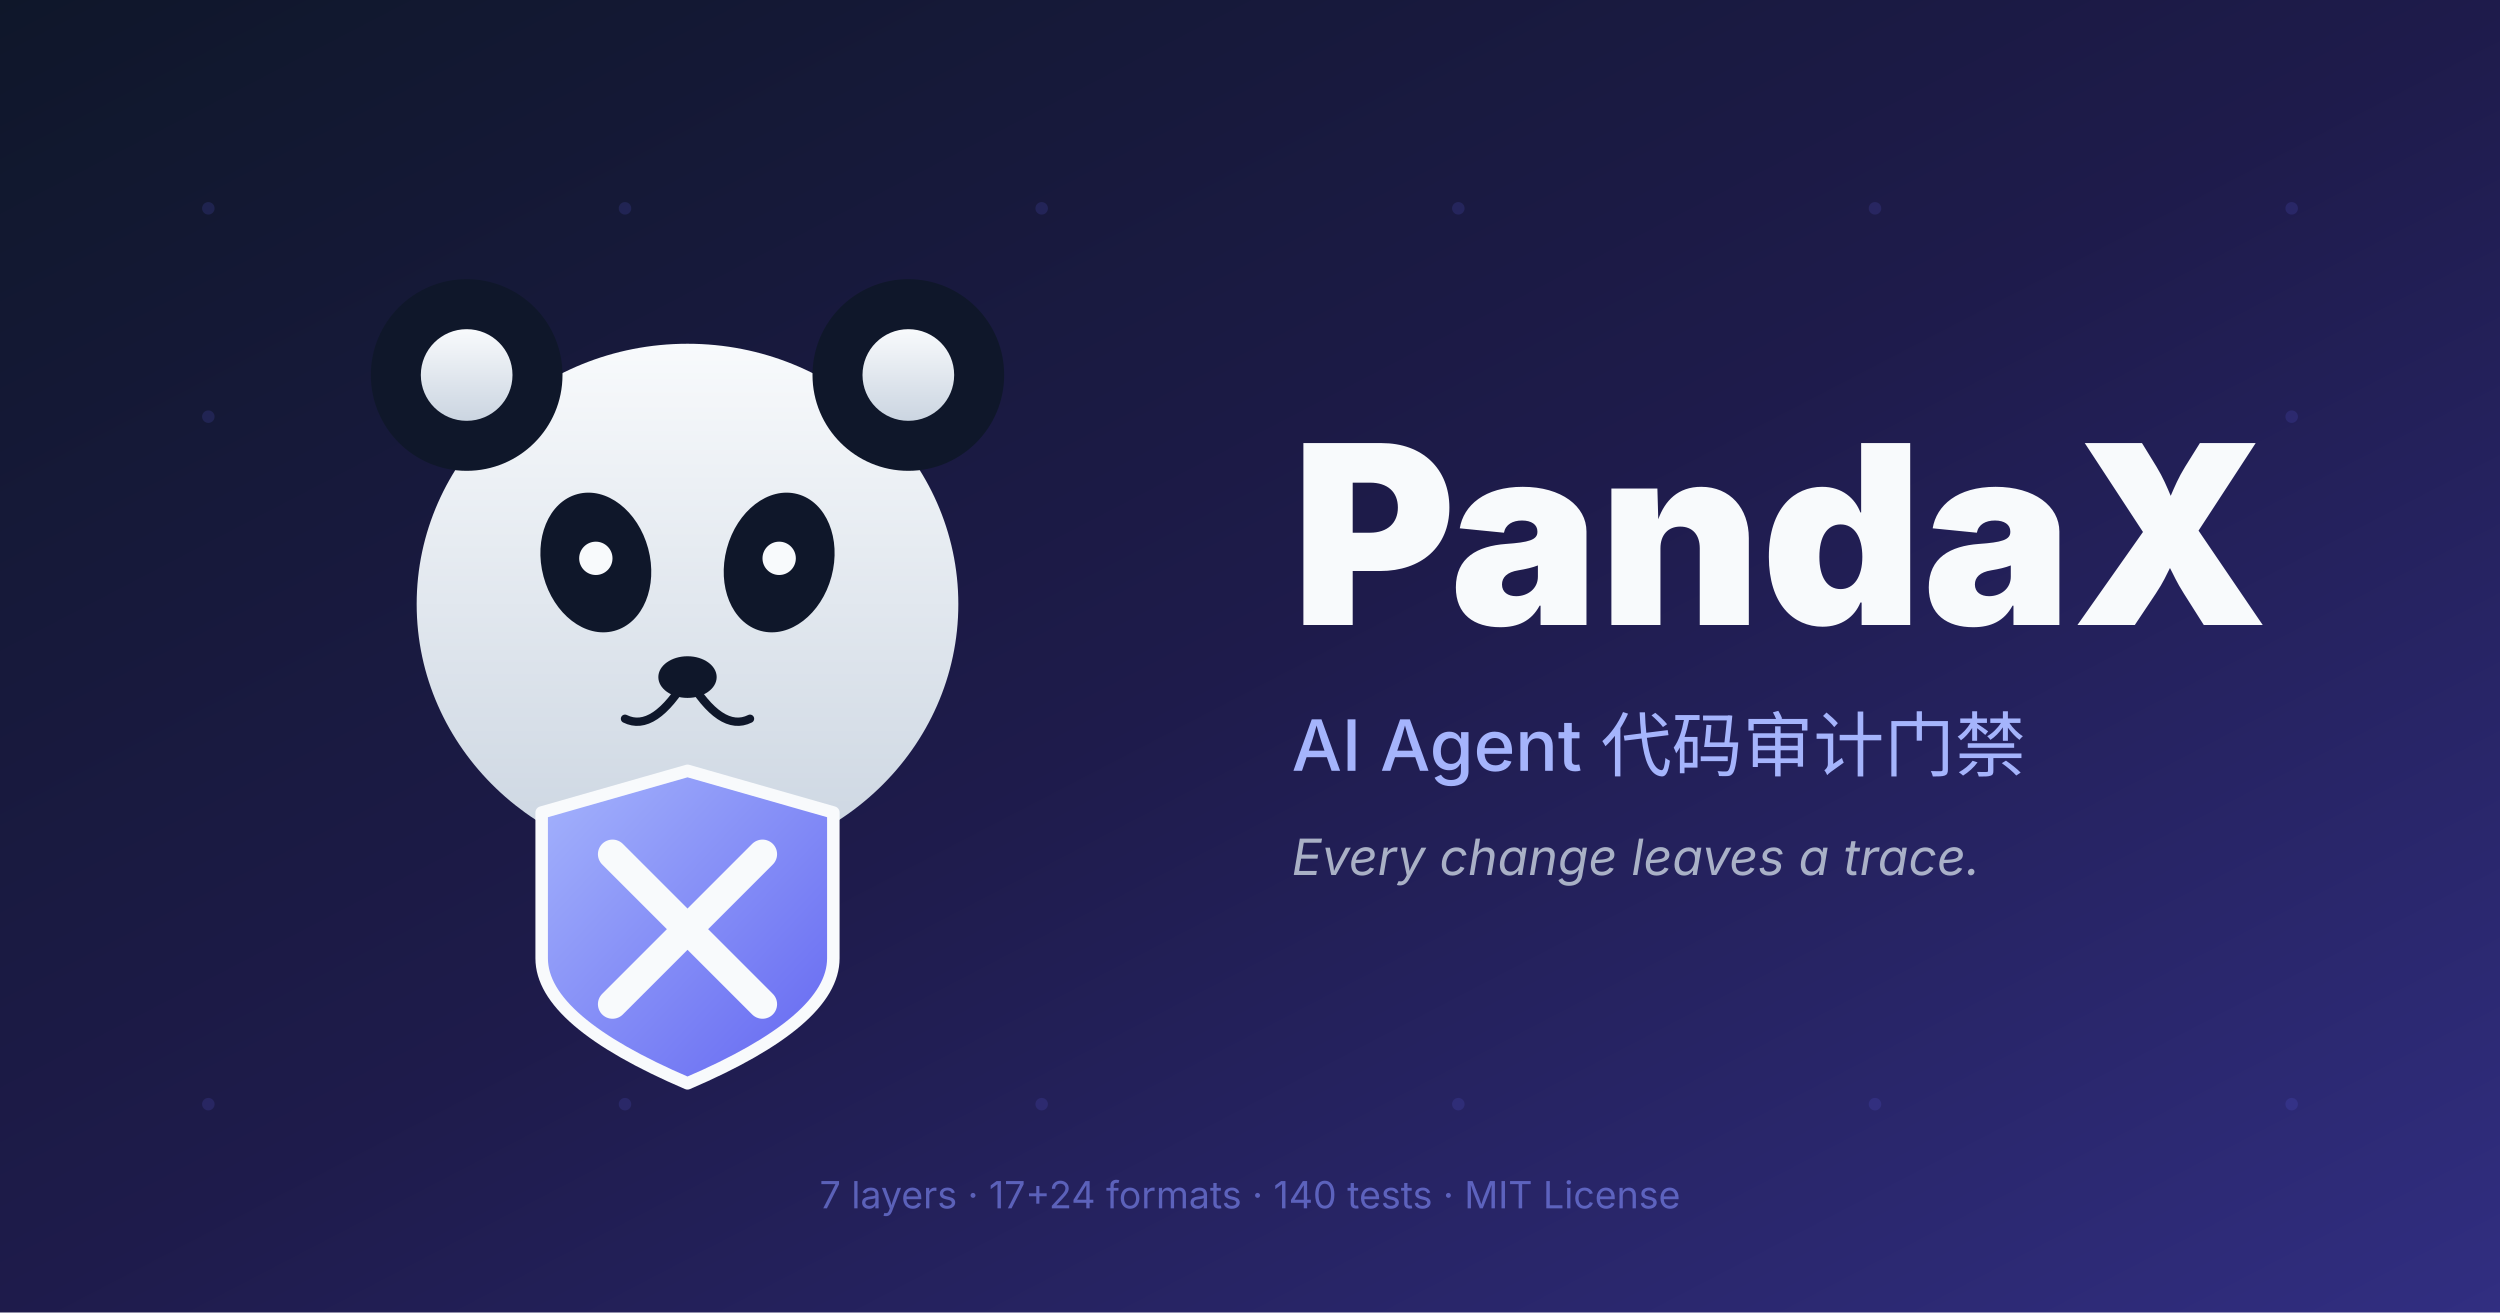
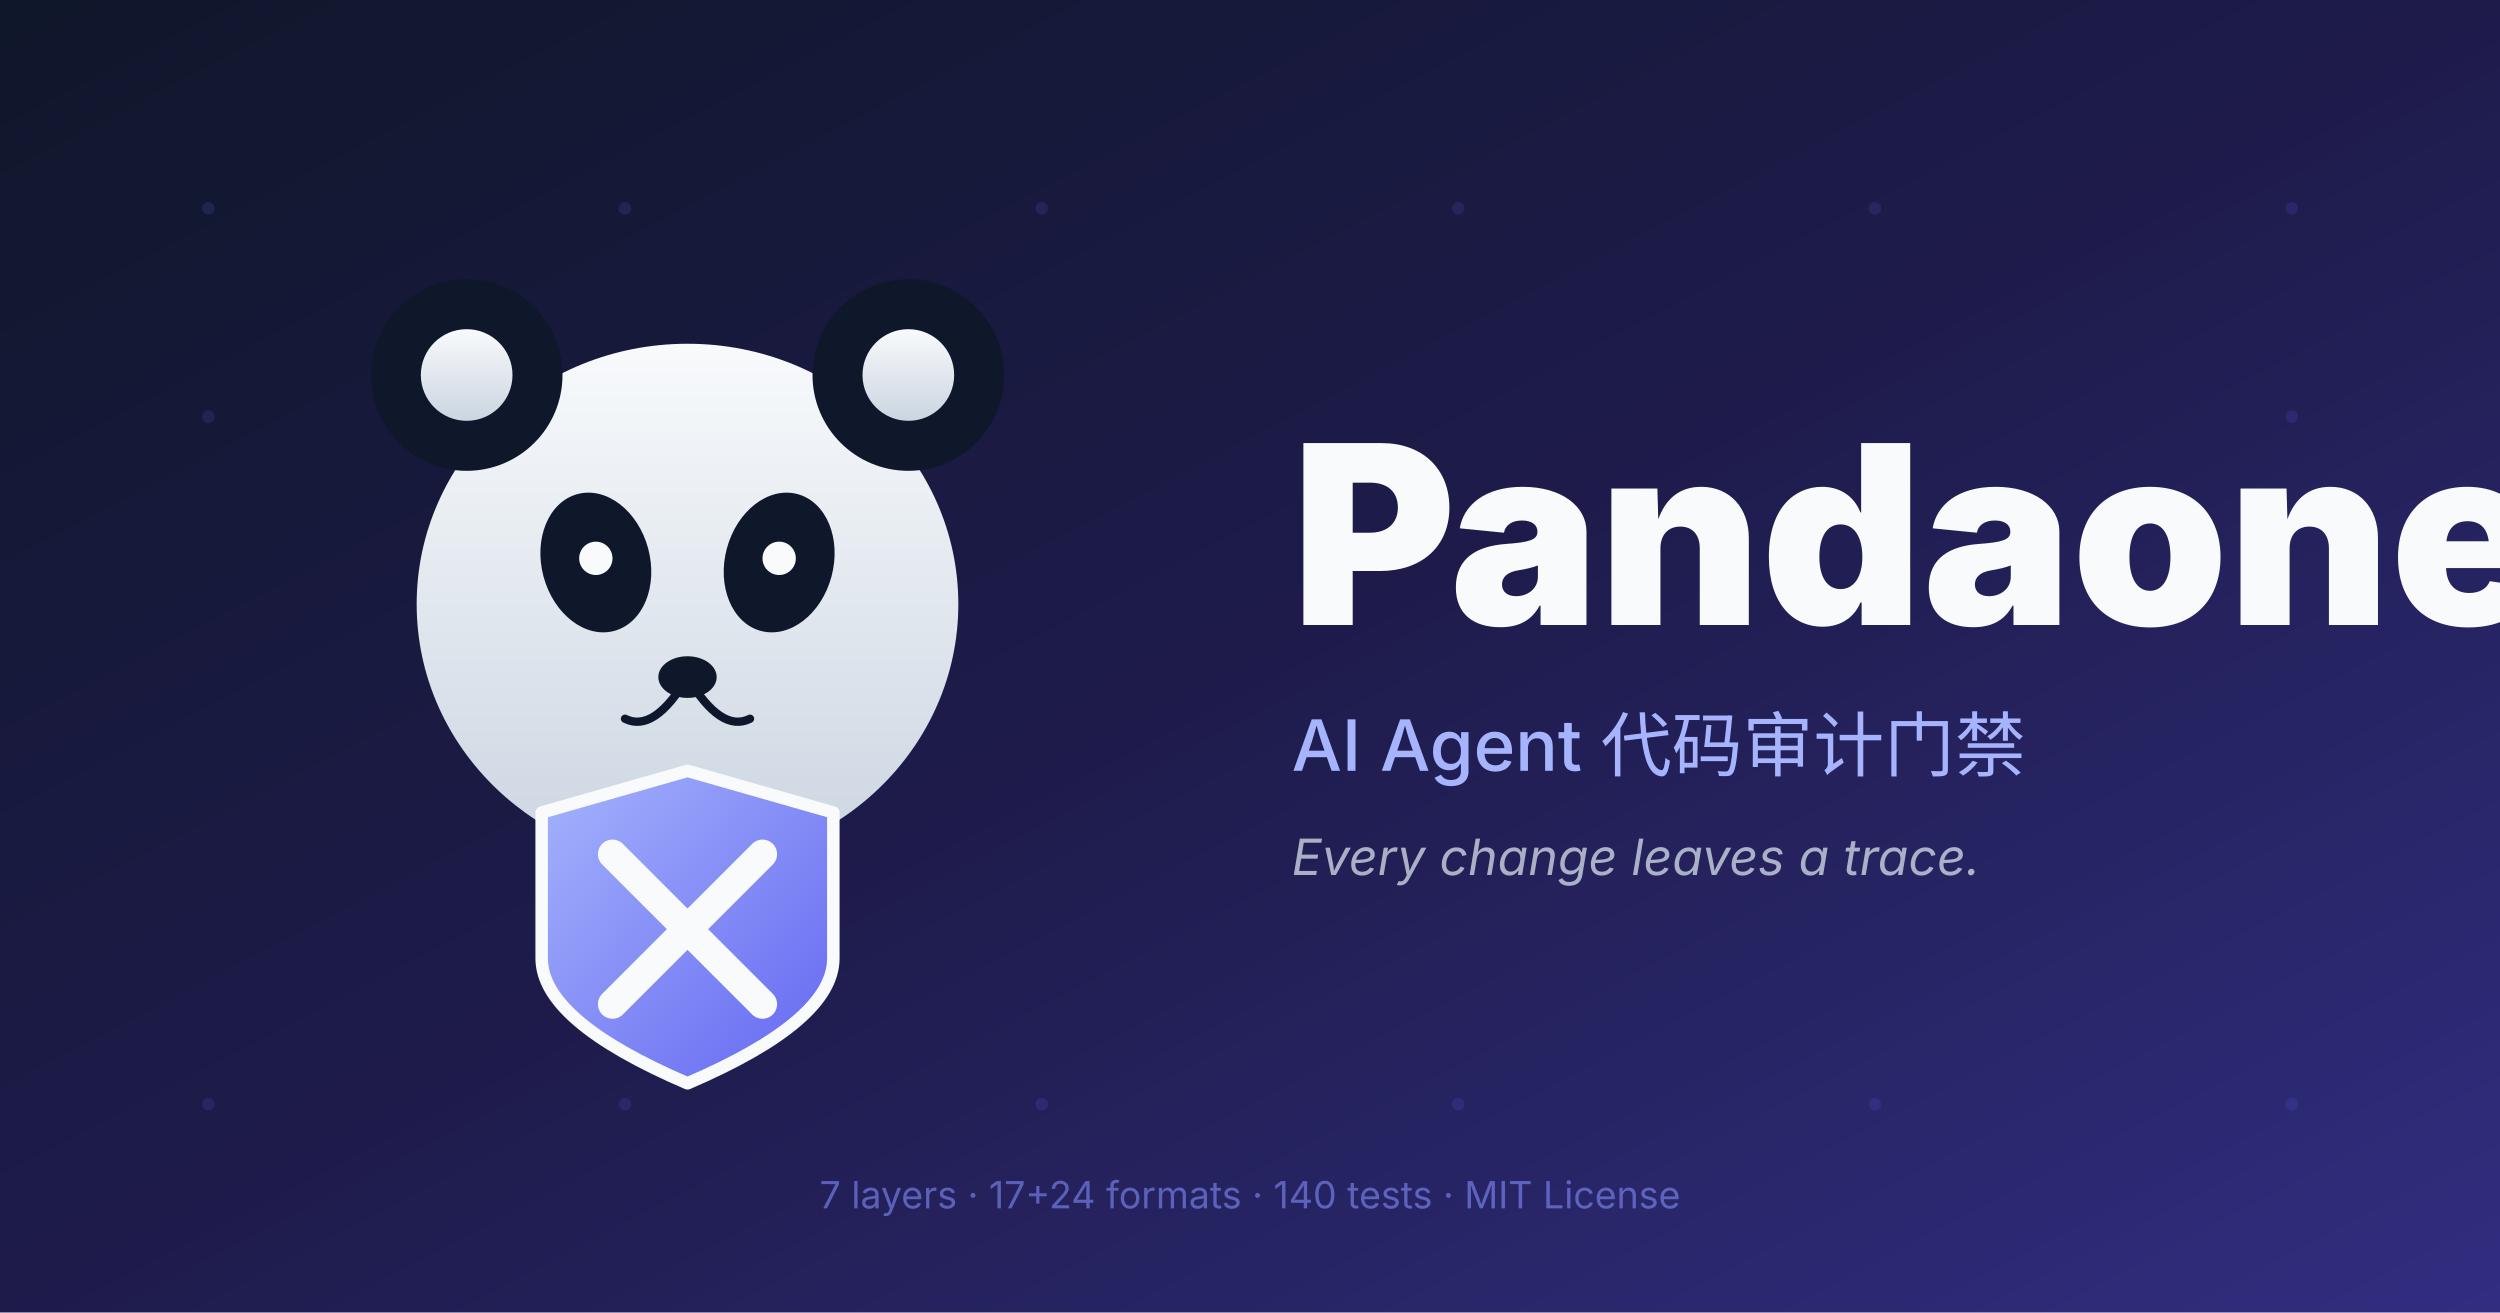
<svg xmlns="http://www.w3.org/2000/svg" viewBox="0 0 1200 630">
  <defs>
    <linearGradient id="bg" x1="0%" y1="0%" x2="100%" y2="100%">
      <stop offset="0%" stop-color="#0f172a" />
      <stop offset="50%" stop-color="#1e1b4b" />
      <stop offset="100%" stop-color="#312e81" />
    </linearGradient>
    <linearGradient id="panda" x1="0%" y1="0%" x2="0%" y2="100%">
      <stop offset="0%" stop-color="#f8fafc" />
      <stop offset="100%" stop-color="#cbd5e1" />
    </linearGradient>
    <linearGradient id="xgrad" x1="0%" y1="0%" x2="100%" y2="100%">
      <stop offset="0%" stop-color="#a5b4fc" />
      <stop offset="100%" stop-color="#6366f1" />
    </linearGradient>
  </defs>
  <rect width="1200" height="630" fill="url(#bg)" />
  <g fill="#6366f1" opacity="0.15">
    <circle cx="100" cy="100" r="3" />
    <circle cx="300" cy="100" r="3" />
    <circle cx="500" cy="100" r="3" />
    <circle cx="700" cy="100" r="3" />
    <circle cx="900" cy="100" r="3" />
    <circle cx="1100" cy="100" r="3" />
    <circle cx="100" cy="200" r="3" />
    <circle cx="1100" cy="200" r="3" />
    <circle cx="100" cy="530" r="3" />
    <circle cx="300" cy="530" r="3" />
    <circle cx="500" cy="530" r="3" />
    <circle cx="700" cy="530" r="3" />
    <circle cx="900" cy="530" r="3" />
    <circle cx="1100" cy="530" r="3" />
  </g>
  <g transform="translate(150, 130)">
    <ellipse cx="180" cy="160" rx="130" ry="125" fill="url(#panda)" />
    <circle cx="74" cy="50" r="46" fill="#0f172a" />
    <circle cx="74" cy="50" r="22" fill="url(#panda)" />
    <circle cx="286" cy="50" r="46" fill="#0f172a" />
    <circle cx="286" cy="50" r="22" fill="url(#panda)" />
    <ellipse cx="136" cy="140" rx="26" ry="34" fill="#0f172a" transform="rotate(-15 136 140)" />
    <ellipse cx="224" cy="140" rx="26" ry="34" fill="#0f172a" transform="rotate(15 224 140)" />
    <circle cx="136" cy="138" r="8" fill="#f8fafc" />
    <circle cx="224" cy="138" r="8" fill="#f8fafc" />
    <ellipse cx="180" cy="195" rx="14" ry="10" fill="#0f172a" />
    <path d="M 180 195 Q 164 222 150 215" stroke="#0f172a" stroke-width="4" fill="none" stroke-linecap="round" />
    <path d="M 180 195 Q 196 222 210 215" stroke="#0f172a" stroke-width="4" fill="none" stroke-linecap="round" />
    <path d="M 180 240 L 250 260 L 250 330 Q 250 360 180 390 Q 110 360 110 330 L 110 260 Z" fill="url(#xgrad)" stroke="#f8fafc" stroke-width="6" stroke-linejoin="round" />
    <path d="M 144 280 L 216 352 M 216 280 L 144 352" stroke="#f8fafc" stroke-width="14" stroke-linecap="round" />
  </g>
  <g transform="translate(620, 200)">
-     <text x="0" y="100" font-family="-apple-system, BlinkMacSystemFont, sans-serif" font-size="120" font-weight="900" fill="#f8fafc">PandaX</text>
+     <text x="0" y="100" font-family="-apple-system, BlinkMacSystemFont, sans-serif" font-size="120" font-weight="900" fill="#f8fafc">Pandaone</text>
    <text x="0" y="170" font-family="-apple-system, BlinkMacSystemFont, sans-serif" font-size="34" font-weight="500" fill="#a5b4fc">
      AI Agent 代码审计门禁
    </text>
    <text x="0" y="220" font-family="-apple-system, BlinkMacSystemFont, sans-serif" font-size="24" font-style="italic" fill="#cbd5e1" opacity="0.8">
      Every change leaves a trace.
    </text>
  </g>
  <text x="600" y="580" font-family="-apple-system, sans-serif" font-size="18" fill="#818cf8" text-anchor="middle" opacity="0.6">
    7 layers · 17+24 formats · 140 tests · MIT License
  </text>
</svg>
